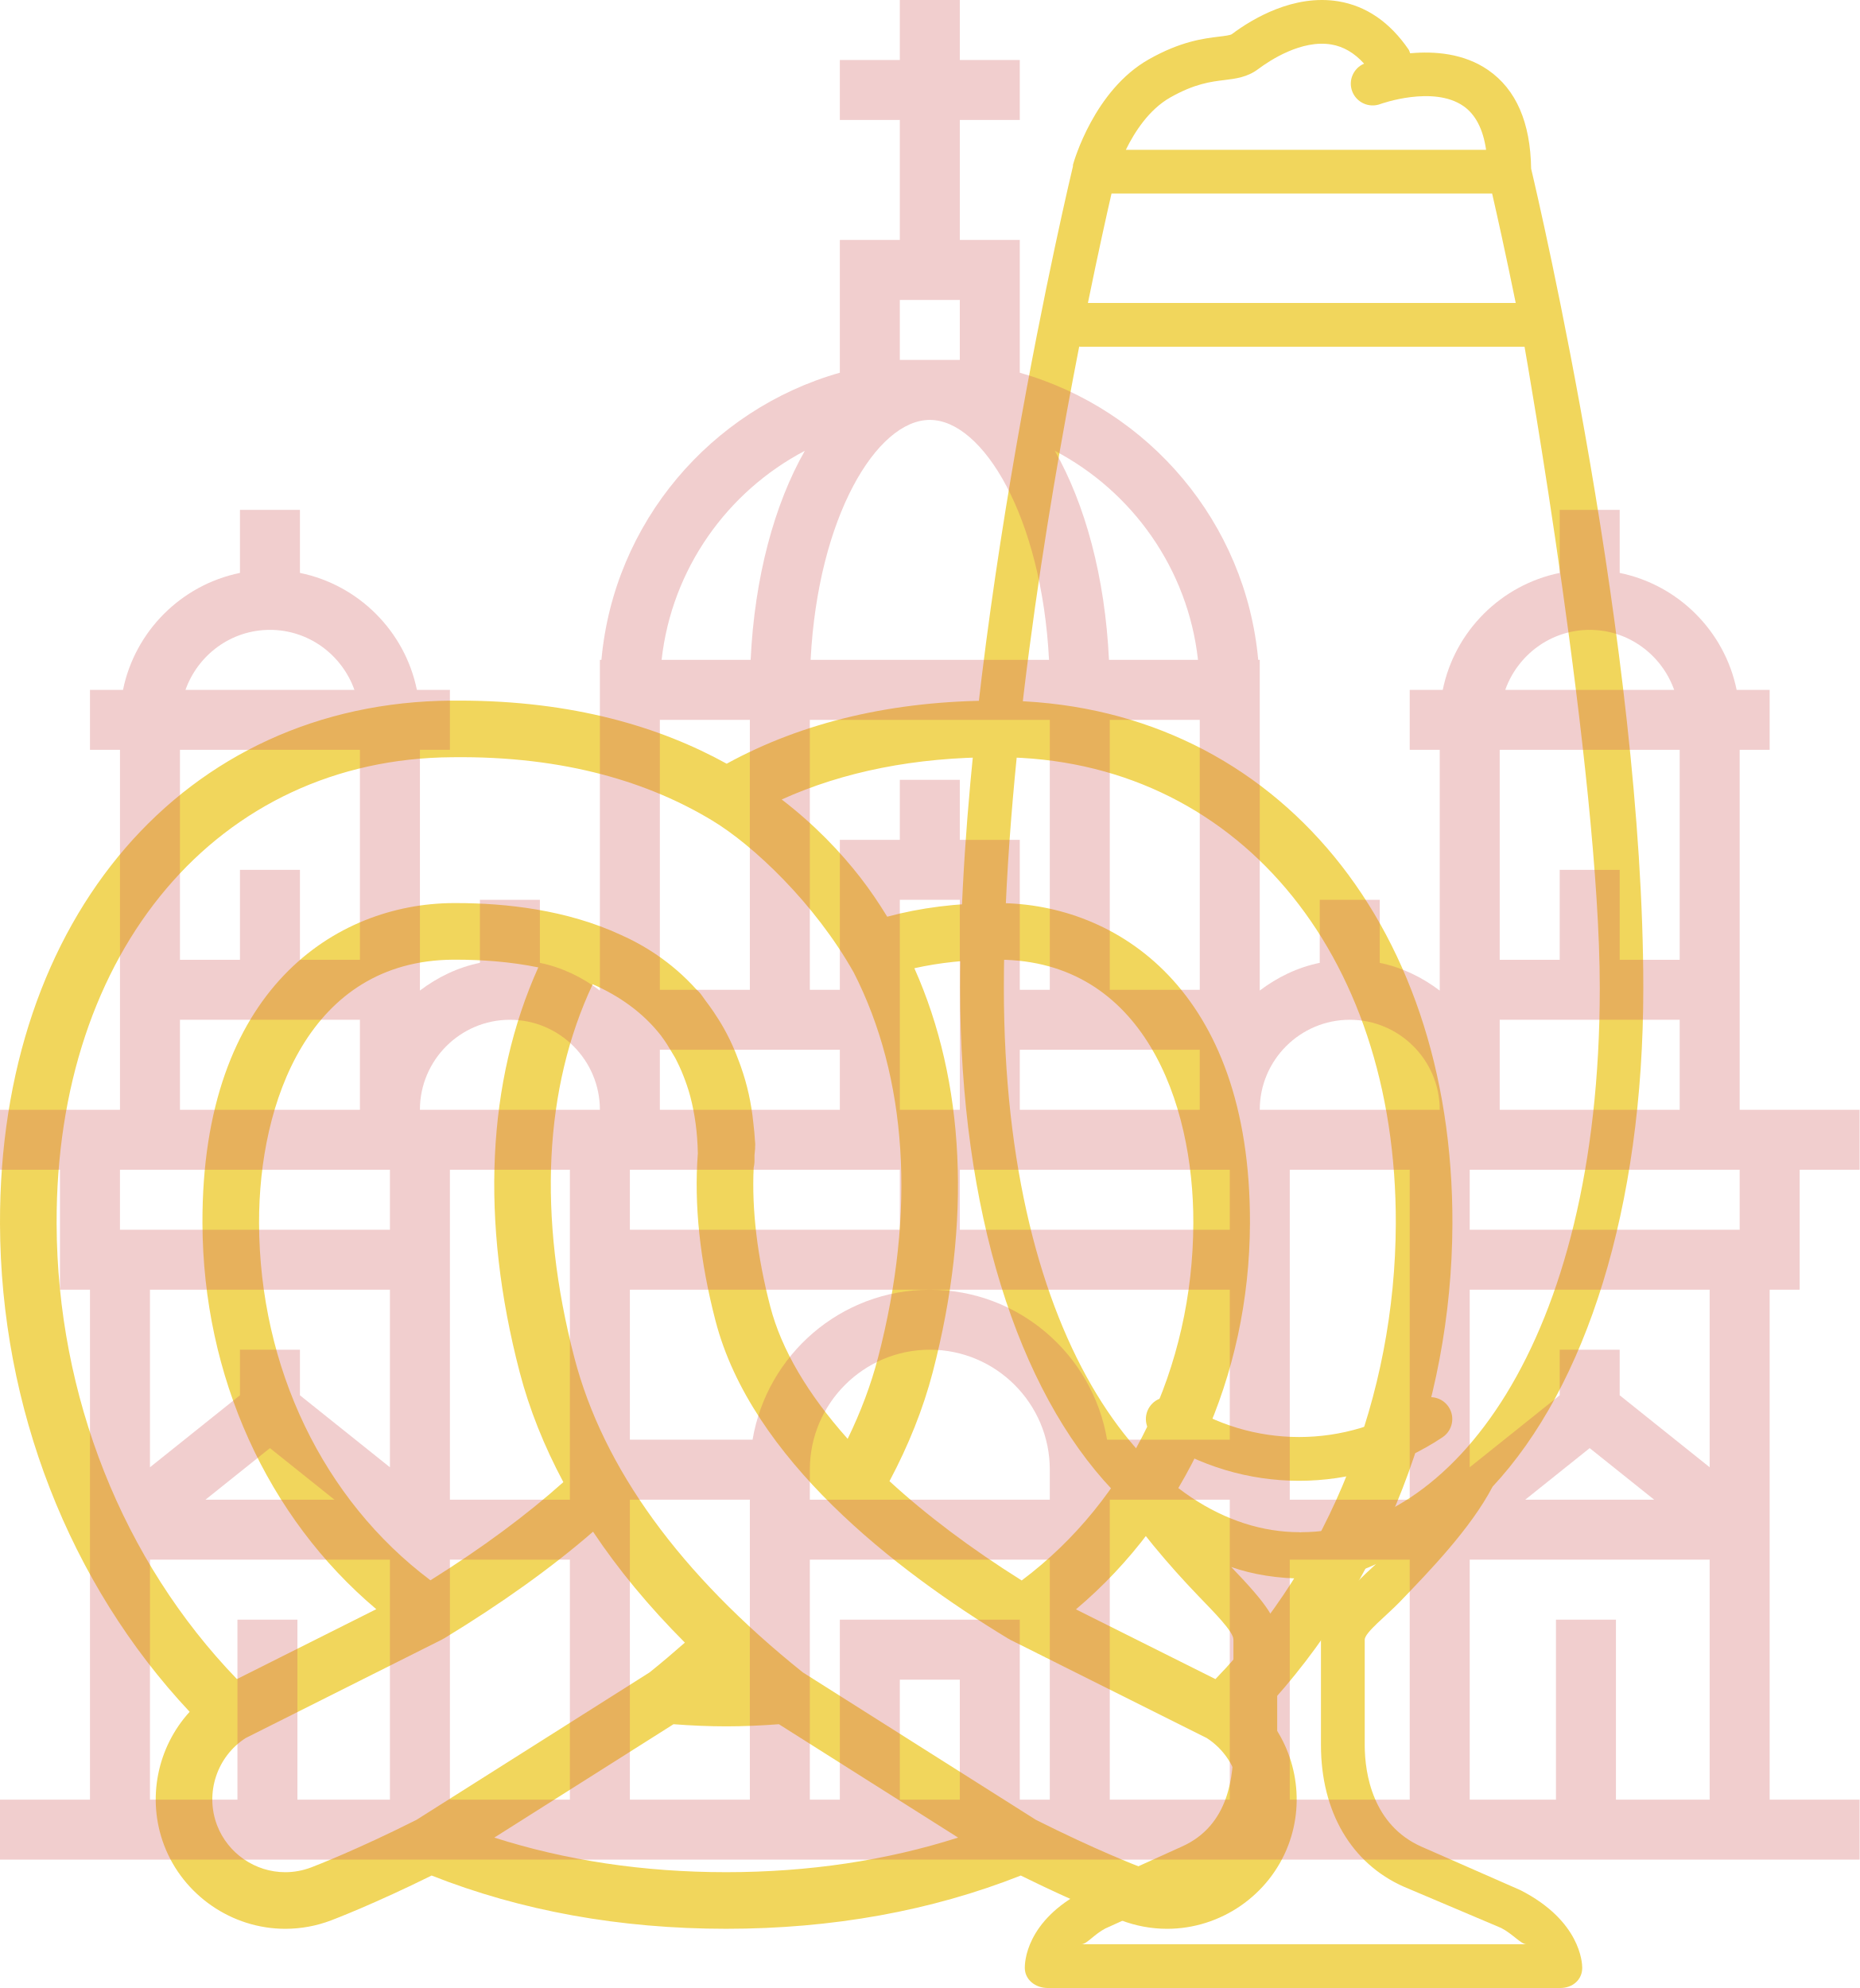
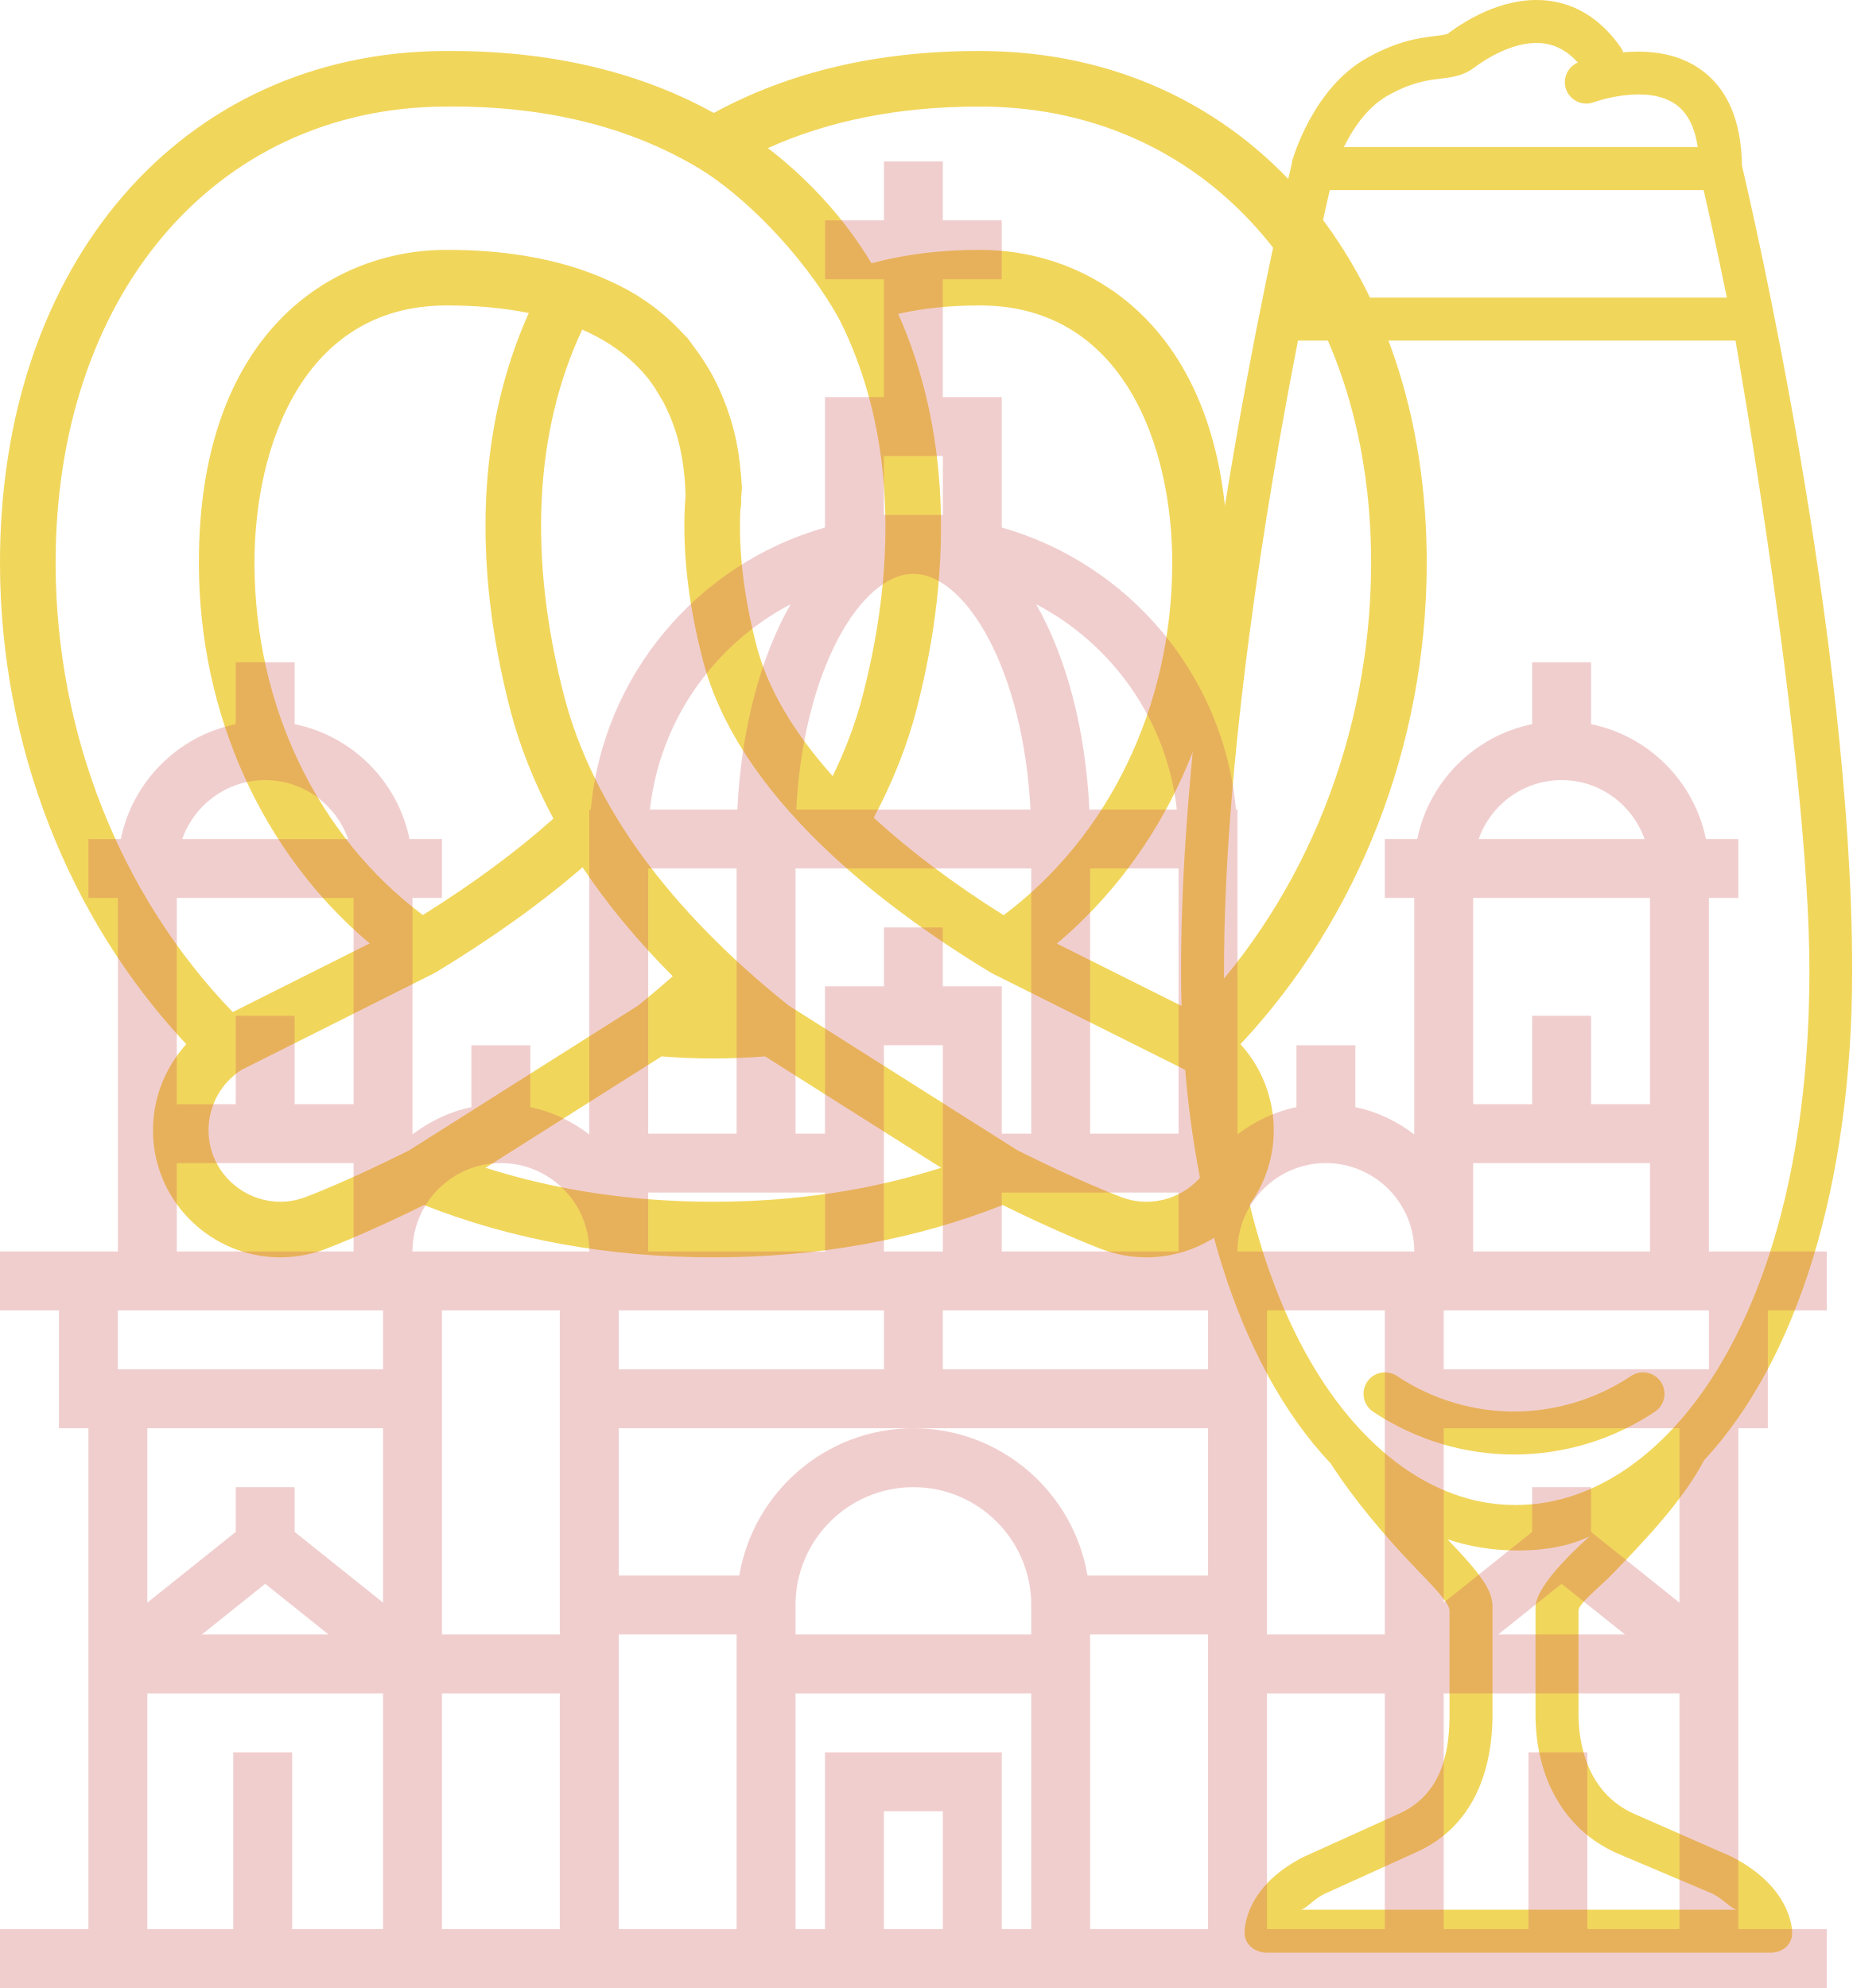
- <svg>
-   <g fill="#eecc33" opacity="0.8">
-     <path d="M140.523,194.13 L124.394,186.066 C137.013,175.437 144.455,159.153 144.512,141.437 C144.597,114.247 128.969,104.497 115.541,104.41 L115.174,104.41 C110.593,104.41 106.386,104.957 102.575,105.985 C101.615,104.42 100.592,102.898 99.466,101.449 C97.156,98.48 94.169,95.34 90.375,92.432 C97.522,89.205 105.817,87.547 115.148,87.547 L115.667,87.547 C142.679,87.724 161.474,109.905 161.374,141.49 C161.306,161.413 153.725,180.45 140.523,194.13 M142.823,211.027 C141.584,214.273 138.416,216.455 134.94,216.455 C133.917,216.455 132.907,216.267 131.936,215.899 C131.413,215.7 126.637,213.857 119.76,210.399 L92.81,193.349 C78.62,181.986 69.736,169.749 66.407,156.975 C62.153,140.624 62.892,125.764 68.525,113.795 C71.532,115.113 74.272,117.005 76.377,119.677 C76.39,119.692 76.401,119.71 76.414,119.725 C76.46,119.788 76.504,119.849 76.547,119.911 C76.96,120.452 77.304,121.043 77.658,121.63 C77.791,121.854 77.935,122.079 78.062,122.306 C78.116,122.409 78.171,122.515 78.223,122.622 C78.332,122.827 78.424,123.037 78.526,123.246 C78.709,123.633 78.877,124.038 79.037,124.446 C79.316,125.162 79.576,125.906 79.792,126.715 C79.805,126.761 79.816,126.811 79.829,126.859 C80.324,128.759 80.636,130.911 80.68,133.359 C80.226,139.256 80.915,145.764 82.728,152.725 C86.867,168.634 103.408,181.478 116.56,189.45 C116.584,189.465 116.614,189.47 116.64,189.485 C116.693,189.515 116.739,189.552 116.791,189.581 L139.513,200.943 C142.843,203.085 144.237,207.311 142.823,211.027 M90.05,199.346 L110.769,212.454 C102.494,215.096 93.514,216.453 83.959,216.453 C74.403,216.453 65.423,215.096 57.148,212.454 L77.867,199.346 C79.866,199.499 81.903,199.593 83.959,199.593 C86.018,199.593 88.054,199.499 90.05,199.346 M35.977,215.901 C35.012,216.267 34.002,216.455 32.977,216.455 C29.501,216.455 26.336,214.273 25.096,211.027 C23.681,207.311 25.075,203.085 28.406,200.943 L51.102,189.557 C51.15,189.533 51.192,189.498 51.238,189.472 C51.268,189.452 51.303,189.448 51.334,189.43 C58.034,185.357 63.804,181.218 68.565,177.088 C71.482,181.467 75.027,185.745 79.181,189.912 C77.865,191.069 76.513,192.221 75.097,193.357 L48.157,210.399 C41.282,213.857 36.505,215.7 35.977,215.901 M60.076,158.625 C61.201,162.944 62.907,167.19 65.131,171.357 C60.918,175.125 55.802,178.93 49.767,182.706 C37.375,173.406 30.007,158.134 29.951,141.416 C29.907,127.431 35.758,111.064 52.379,110.955 L52.743,110.955 C55.658,110.955 58.954,111.177 62.235,111.845 C56.288,125.062 55.52,141.13 60.076,158.625 M6.546,141.49 C6.445,109.905 25.238,87.724 52.261,87.547 C65.477,87.379 75.203,90.554 82.327,94.854 C87.092,97.725 94.202,104.436 98.713,112.454 C104.888,124.551 105.924,140.028 101.51,156.975 C100.692,160.119 99.505,163.259 98.002,166.352 C93.414,161.212 90.355,156.05 89.059,151.078 C87.55,145.271 86.904,139.875 87.135,134.997 C87.137,134.988 87.137,134.977 87.14,134.969 C87.188,134.77 87.216,134.567 87.227,134.36 C87.229,134.323 87.225,134.288 87.227,134.255 C87.227,134.244 87.231,134.236 87.231,134.225 C87.233,134.092 87.231,133.965 87.229,133.834 C87.233,133.736 87.229,133.642 87.231,133.546 C87.255,133.291 87.277,133.04 87.303,132.789 C87.312,132.717 87.299,132.645 87.303,132.573 C87.308,132.464 87.323,132.357 87.316,132.246 C87.312,132.189 87.305,132.141 87.301,132.087 C87.301,132.078 87.301,132.069 87.299,132.06 C87.249,131.268 87.181,130.492 87.087,129.737 C86.862,127.527 86.389,125.4 85.665,123.349 C85.547,122.998 85.412,122.657 85.281,122.317 C85.183,122.068 85.095,121.815 84.988,121.569 C84.6,120.637 84.166,119.74 83.682,118.879 C83.503,118.556 83.315,118.252 83.127,117.945 C82.931,117.631 82.728,117.316 82.519,117.009 C82.198,116.535 81.873,116.077 81.535,115.643 C81.349,115.392 81.188,115.139 80.994,114.89 C80.845,114.701 80.68,114.535 80.501,114.386 C77.61,111.162 74.318,109.209 71.756,108.077 C65.512,105.184 58.481,104.41 52.743,104.41 L52.357,104.41 C38.948,104.497 23.321,114.247 23.406,141.437 C23.465,159.14 30.9,175.417 43.503,186.046 L27.392,194.127 C14.192,180.448 6.611,161.411 6.546,141.49 M118.122,182.726 C112.212,179.015 107.093,175.158 102.837,171.246 C105.032,167.114 106.733,162.883 107.842,158.625 C112.382,141.193 111.57,125.057 105.714,111.943 C108.594,111.299 111.749,110.955 115.174,110.955 L115.519,110.955 C132.159,111.064 138.012,127.431 137.966,141.416 C137.912,158.151 130.533,173.43 118.122,182.726 M167.919,141.512 C168.03,106.085 146.562,81.203 115.689,81.002 L115.148,81.002 C103.267,81.002 92.818,83.476 84.015,88.296 C76.334,84.054 66.254,81 53.07,81 C52.784,81 52.496,81 52.208,81.002 C21.357,81.203 -0.113,106.085 0,141.512 C0.07,162.737 8.02,183.086 21.926,197.911 C18.191,202.003 16.933,207.986 18.981,213.359 C21.183,219.125 26.807,223 32.977,223 C34.803,223 36.598,222.668 38.307,222.016 C38.835,221.815 43.37,220.07 49.902,216.841 C60.237,220.927 71.684,222.998 83.959,222.998 C96.233,222.998 107.68,220.927 118.017,216.841 C124.549,220.07 129.085,221.815 129.606,222.014 C131.319,222.668 133.114,223 134.94,223 C141.115,223 146.739,219.125 148.936,213.357 C150.987,207.986 149.728,202.003 145.993,197.911 C159.899,183.086 167.847,162.737 167.919,141.512" />
-     <path d="M133.606,166.168 C132.445,165.391 132.129,163.823 132.905,162.659 C133.68,161.495 135.246,161.184 136.415,161.958 C144.787,167.537 155.598,167.537 163.97,161.958 C165.136,161.184 166.702,161.495 167.479,162.659 C168.256,163.823 167.939,165.391 166.778,166.168 C161.741,169.525 155.97,171.203 150.193,171.203 C144.417,171.203 138.646,169.525 133.606,166.168 Z M182.928,227.51 C182.928,228.909 181.797,229.845 180.397,229.845 L121.128,229.845 C119.729,229.845 118.481,228.906 118.481,227.51 C118.481,226.943 118.562,222.083 125.383,218.591 L136.62,213.501 C142.229,211.014 142.601,205.076 142.601,201.759 L142.601,189.551 C142.601,188.628 140.306,186.348 138.522,184.491 C135.107,180.939 131.392,176.574 128.612,172.253 C117.69,160.726 111,139.984 111,114.226 C111,73.653 123.911,19.796 124.04,19.257 C124.04,19.254 124.043,19.252 124.043,19.249 C124.055,19.173 124.037,19.1 124.058,19.024 C124.154,18.675 126.499,10.444 132.799,6.872 C136.498,4.772 139.167,4.448 140.933,4.236 C141.548,4.162 142.244,4.076 142.416,3.95 C144.794,2.163 149.576,-0.691 154.725,0.152 C157.956,0.686 160.688,2.563 162.854,5.728 C162.945,5.862 162.973,6.017 163.036,6.161 C165.824,5.903 169.245,6.153 172.063,8.107 C175.292,10.343 176.946,14.181 177.02,19.502 C177.948,23.408 189.989,75.02 189.989,114.228 C189.989,139.706 183.365,160.281 172.567,171.878 C170.034,176.719 165.285,181.622 161.794,185.247 C160.276,186.816 157.781,188.749 157.781,189.571 L157.781,201.759 C157.781,205.076 158.725,211.011 164.334,213.501 L175.783,218.531 C182.73,222.083 182.928,226.943 182.928,227.51 Z M125.778,35.029 L175.239,35.029 C174.047,29.185 173.055,24.747 172.511,22.379 L150.191,22.379 L128.506,22.379 C127.962,24.747 126.97,29.185 125.778,35.029 Z M130.163,17.319 L150.191,17.319 L171.813,17.319 C171.466,14.933 170.591,13.232 169.189,12.261 C165.693,9.84 159.651,12.005 159.59,12.028 C158.282,12.519 156.825,11.859 156.331,10.551 C155.856,9.283 156.478,7.889 157.708,7.358 C156.577,6.113 155.324,5.377 153.903,5.141 C150.489,4.575 146.851,6.945 145.457,7.993 C144.202,8.936 142.849,9.098 141.541,9.258 C140.012,9.442 138.115,9.673 135.299,11.269 C132.845,12.661 131.175,15.254 130.163,17.319 Z M116.06,114.223 C116.06,155.532 133.255,177.144 150.239,177.144 C150.279,177.144 150.312,177.164 150.35,177.166 C150.388,177.164 150.421,177.144 150.462,177.144 C167.603,177.144 184.957,155.532 184.957,114.223 C184.954,89.289 176.258,40.089 176.258,40.089 L124.89,40.089 C124.847,40.089 124.812,40.066 124.771,40.066 C121.004,59.328 116.06,89.35 116.06,114.223 Z M176.478,224.785 C175.848,224.785 174.882,223.581 173.554,222.903 L162.285,218.126 C156.273,215.459 152.721,209.496 152.721,201.759 L152.721,189.166 C152.721,186.358 158.801,181.128 159.094,180.822 C154.619,183.089 147.291,182.93 142.348,181.169 C146.629,185.622 147.661,187.304 147.661,189.166 L147.661,201.759 C147.661,209.496 144.68,215.363 138.671,218.027 L127.795,222.961 C126.522,223.616 125.639,224.785 125.029,224.785 L176.478,224.785 Z" />
-   </g>
-   <g id="polygons" fill="#D05C5C" fill-rule="nonzero" opacity="0.3">
-     <path d="M208.065,149.113 L208.065,135.242 L215,135.242 L215,128.306 L201.129,128.306 L201.129,117.903 L201.129,110.968 L201.129,86.694 L204.597,86.694 L204.597,79.758 L200.779,79.758 C199.395,72.975 194.041,67.621 187.258,66.237 L187.258,58.952 L180.323,58.952 L180.323,66.237 C173.54,67.621 168.185,72.975 166.802,79.758 L162.984,79.758 L162.984,86.694 L166.452,86.694 L166.452,114.526 C164.426,112.993 162.093,111.845 159.516,111.321 L159.516,104.032 L152.581,104.032 L152.581,111.318 C150.004,111.845 147.67,112.989 145.645,114.522 L145.645,76.29 L145.468,76.29 C144.029,60.405 132.815,47.331 117.903,43.09 L117.903,27.742 L110.968,27.742 L110.968,13.871 L117.903,13.871 L117.903,6.935 L110.968,6.935 L110.968,0 L104.032,0 L104.032,6.935 L97.097,6.935 L97.097,13.871 L104.032,13.871 L104.032,27.742 L97.097,27.742 L97.097,43.09 C82.185,47.328 70.971,60.405 69.532,76.29 L69.355,76.29 L69.355,114.526 C67.33,112.993 64.996,111.845 62.419,111.321 L62.419,104.032 L55.484,104.032 L55.484,111.318 C52.907,111.845 50.574,112.989 48.548,114.522 L48.548,86.694 L52.016,86.694 L52.016,79.758 L48.198,79.758 C46.815,72.975 41.46,67.621 34.677,66.237 L34.677,58.952 L27.742,58.952 L27.742,66.237 C20.959,67.621 15.605,72.975 14.221,79.758 L10.403,79.758 L10.403,86.694 L13.871,86.694 L13.871,110.968 L13.871,117.903 L13.871,128.306 L0,128.306 L0,135.242 L6.935,135.242 L6.935,149.113 L10.403,149.113 L10.403,208.065 L0,208.065 L0,215 L215,215 L215,208.065 L204.597,208.065 L204.597,149.113 L208.065,149.113 Z M201.129,142.177 L169.919,142.177 L169.919,135.242 L201.129,135.242 L201.129,142.177 Z M183.79,167.426 L191.243,173.387 L176.338,173.387 L183.79,167.426 Z M110.968,208.065 L104.032,208.065 L104.032,194.194 L110.968,194.194 L110.968,208.065 Z M97.097,187.258 L97.097,208.065 L93.629,208.065 L93.629,180.323 L121.371,180.323 L121.371,208.065 L117.903,208.065 L117.903,187.258 L97.097,187.258 Z M31.21,167.426 L38.662,173.387 L23.758,173.387 L31.21,167.426 Z M107.5,48.548 C113.638,48.548 120.435,59.777 121.281,76.29 L93.719,76.29 C94.565,59.777 101.362,48.548 107.5,48.548 Z M127.994,166.452 C126.337,156.627 117.792,149.113 107.5,149.113 C97.208,149.113 88.667,156.627 87.006,166.452 L72.823,166.452 L72.823,149.113 L107.5,149.113 L142.177,149.113 L142.177,166.452 L127.994,166.452 Z M121.371,173.387 L93.629,173.387 L93.629,169.919 C93.629,162.27 99.85,156.048 107.5,156.048 C115.15,156.048 121.371,162.27 121.371,169.919 L121.371,173.387 Z M117.903,114.435 L117.903,97.097 L110.968,97.097 L110.968,90.161 L104.032,90.161 L104.032,97.097 L97.097,97.097 L97.097,114.435 L93.629,114.435 L93.629,83.226 L121.371,83.226 L121.371,114.435 L117.903,114.435 Z M142.177,142.177 L110.968,142.177 L110.968,135.242 L142.177,135.242 L142.177,142.177 Z M104.032,104.032 L110.968,104.032 L110.968,128.306 L104.032,128.306 L104.032,104.032 Z M104.032,135.242 L104.032,142.177 L72.823,142.177 L72.823,135.242 L104.032,135.242 Z M149.113,135.242 L162.984,135.242 L162.984,173.387 L149.113,173.387 L149.113,135.242 Z M117.903,128.306 L117.903,121.371 L138.71,121.371 L138.71,128.306 L117.903,128.306 Z M138.71,114.435 L128.306,114.435 L128.306,83.226 L138.71,83.226 L138.71,114.435 Z M86.694,114.435 L76.29,114.435 L76.29,83.226 L86.694,83.226 L86.694,114.435 Z M76.29,121.371 L97.097,121.371 L97.097,128.306 L76.29,128.306 L76.29,121.371 Z M65.887,173.387 L52.016,173.387 L52.016,135.242 L65.887,135.242 L65.887,173.387 Z M52.016,180.323 L65.887,180.323 L65.887,208.065 L52.016,208.065 L52.016,180.323 Z M72.823,173.387 L86.694,173.387 L86.694,208.065 L72.823,208.065 L72.823,173.387 Z M128.306,173.387 L142.177,173.387 L142.177,208.065 L128.306,208.065 L128.306,173.387 Z M149.113,180.323 L162.984,180.323 L162.984,208.065 L149.113,208.065 L149.113,180.323 Z M194.194,128.306 L173.387,128.306 L173.387,117.903 L194.194,117.903 L194.194,128.306 Z M183.79,72.823 C188.305,72.823 192.12,75.732 193.555,79.758 L174.029,79.758 C175.461,75.732 179.275,72.823 183.79,72.823 Z M194.194,86.694 L194.194,110.968 L187.258,110.968 L187.258,100.565 L180.323,100.565 L180.323,110.968 L173.387,110.968 L173.387,86.694 L194.194,86.694 Z M156.048,117.903 C161.784,117.903 166.452,122.571 166.452,128.306 L145.645,128.306 C145.645,122.571 150.313,117.903 156.048,117.903 Z M138.505,76.29 L128.213,76.29 C127.762,66.723 125.459,58.286 121.95,52.12 C130.928,56.833 137.336,65.776 138.505,76.29 Z M104.032,41.613 L104.032,34.677 L110.968,34.677 L110.968,41.613 L104.032,41.613 Z M93.046,52.124 C89.537,58.286 87.235,66.723 86.784,76.29 L76.491,76.29 C77.664,65.776 84.072,56.836 93.046,52.124 Z M58.952,117.903 C64.687,117.903 69.355,122.571 69.355,128.306 L48.548,128.306 C48.548,122.571 53.216,117.903 58.952,117.903 Z M31.21,72.823 C35.725,72.823 39.539,75.732 40.975,79.758 L21.445,79.758 C22.88,75.732 26.695,72.823 31.21,72.823 Z M20.806,86.694 L41.613,86.694 L41.613,110.968 L34.677,110.968 L34.677,100.565 L27.742,100.565 L27.742,110.968 L20.806,110.968 L20.806,86.694 Z M20.806,117.903 L41.613,117.903 L41.613,128.306 L20.806,128.306 L20.806,117.903 Z M45.081,135.242 L45.081,142.177 L13.871,142.177 L13.871,135.242 L45.081,135.242 Z M45.081,149.113 L45.081,169.638 L34.677,161.316 L34.677,156.048 L27.742,156.048 L27.742,161.316 L17.339,169.638 L17.339,149.113 L45.081,149.113 Z M17.339,180.323 L45.081,180.323 L45.081,208.065 L34.386,208.065 L34.386,187.258 L27.451,187.258 L27.451,208.065 L17.339,208.065 L17.339,180.323 Z M186.825,208.065 L186.825,187.258 L179.889,187.258 L179.889,208.065 L169.919,208.065 L169.919,180.323 L197.661,180.323 L197.661,208.065 L186.825,208.065 Z M197.661,169.638 L187.258,161.316 L187.258,156.048 L180.323,156.048 L180.323,161.316 L169.919,169.638 L169.919,149.113 L197.661,149.113 L197.661,169.638 Z" />
+ <svg xmlns="http://www.w3.org/2000/svg" width="218px" height="234px" viewBox="0 0 218 234" version="1.1">
+   <defs />
+   <g id="Page-1" stroke="none" stroke-width="1" fill="none" fill-rule="evenodd">
+     <g id="container" fill-rule="nonzero">
+       <g id="Group" opacity="0.8" fill="#EECC33">
+         <path d="M140.523,119.13 L124.394,111.066 C137.013,100.437 144.455,84.153 144.512,66.437 C144.597,39.247 128.969,29.497 115.541,29.41 L115.174,29.41 C110.593,29.41 106.386,29.957 102.575,30.985 C101.615,29.42 100.592,27.898 99.466,26.449 C97.156,23.48 94.169,20.34 90.375,17.432 C97.522,14.205 105.817,12.547 115.148,12.547 L115.667,12.547 C142.679,12.724 161.474,34.905 161.374,66.49 C161.306,86.413 153.725,105.45 140.523,119.13 M142.823,136.027 C141.584,139.273 138.416,141.455 134.94,141.455 C133.917,141.455 132.907,141.267 131.936,140.899 C131.413,140.7 126.637,138.857 119.76,135.399 L92.81,118.349 C78.62,106.986 69.736,94.749 66.407,81.975 C62.153,65.624 62.892,50.764 68.525,38.795 C71.532,40.113 74.272,42.005 76.377,44.677 C76.39,44.692 76.401,44.71 76.414,44.725 C76.46,44.788 76.504,44.849 76.547,44.911 C76.96,45.452 77.304,46.043 77.658,46.63 C77.791,46.854 77.935,47.079 78.062,47.306 C78.116,47.409 78.171,47.515 78.223,47.622 C78.332,47.827 78.424,48.037 78.526,48.246 C78.709,48.633 78.877,49.038 79.037,49.446 C79.316,50.162 79.576,50.906 79.792,51.715 C79.805,51.761 79.816,51.811 79.829,51.859 C80.324,53.759 80.636,55.911 80.68,58.359 C80.226,64.256 80.915,70.764 82.728,77.725 C86.867,93.634 103.408,106.478 116.56,114.45 C116.584,114.465 116.614,114.47 116.64,114.485 C116.693,114.515 116.739,114.552 116.791,114.581 L139.513,125.943 C142.843,128.085 144.237,132.311 142.823,136.027 M90.05,124.346 L110.769,137.454 C102.494,140.096 93.514,141.453 83.959,141.453 C74.403,141.453 65.423,140.096 57.148,137.454 L77.867,124.346 C79.866,124.499 81.903,124.593 83.959,124.593 C86.018,124.593 88.054,124.499 90.05,124.346 M35.977,140.901 C35.012,141.267 34.002,141.455 32.977,141.455 C29.501,141.455 26.336,139.273 25.096,136.027 C23.681,132.311 25.075,128.085 28.406,125.943 L51.102,114.557 C51.15,114.533 51.192,114.498 51.238,114.472 C51.268,114.452 51.303,114.448 51.334,114.43 C58.034,110.357 63.804,106.218 68.565,102.088 C71.482,106.467 75.027,110.745 79.181,114.912 C77.865,116.069 76.513,117.221 75.097,118.357 L48.157,135.399 C41.282,138.857 36.505,140.7 35.977,140.901 M60.076,83.625 C61.201,87.944 62.907,92.19 65.131,96.357 C60.918,100.125 55.802,103.93 49.767,107.706 C37.375,98.406 30.007,83.134 29.951,66.416 C29.907,52.431 35.758,36.064 52.379,35.955 L52.743,35.955 C55.658,35.955 58.954,36.177 62.235,36.845 C56.288,50.062 55.52,66.13 60.076,83.625 M6.546,66.49 C6.445,34.905 25.238,12.724 52.261,12.547 C65.477,12.379 75.203,15.554 82.327,19.854 C87.092,22.725 94.202,29.436 98.713,37.454 C104.888,49.551 105.924,65.028 101.51,81.975 C100.692,85.119 99.505,88.259 98.002,91.352 C93.414,86.212 90.355,81.05 89.059,76.078 C87.55,70.271 86.904,64.875 87.135,59.997 C87.137,59.988 87.137,59.977 87.14,59.969 C87.188,59.77 87.216,59.567 87.227,59.36 C87.229,59.323 87.225,59.288 87.227,59.255 C87.227,59.244 87.231,59.236 87.231,59.225 C87.233,59.092 87.231,58.965 87.229,58.834 C87.233,58.736 87.229,58.642 87.231,58.546 C87.255,58.291 87.277,58.04 87.303,57.789 C87.312,57.717 87.299,57.645 87.303,57.573 C87.308,57.464 87.323,57.357 87.316,57.246 C87.312,57.189 87.305,57.141 87.301,57.087 C87.301,57.078 87.301,57.069 87.299,57.06 C87.249,56.268 87.181,55.492 87.087,54.737 C86.862,52.527 86.389,50.4 85.665,48.349 C85.547,47.998 85.412,47.657 85.281,47.317 C85.183,47.068 85.095,46.815 84.988,46.569 C84.6,45.637 84.166,44.74 83.682,43.879 C83.503,43.556 83.315,43.252 83.127,42.945 C82.931,42.631 82.728,42.316 82.519,42.009 C82.198,41.535 81.873,41.077 81.535,40.643 C81.349,40.392 81.188,40.139 80.994,39.89 C80.845,39.701 80.68,39.535 80.501,39.386 C77.61,36.162 74.318,34.209 71.756,33.077 C65.512,30.184 58.481,29.41 52.743,29.41 L52.357,29.41 C38.948,29.497 23.321,39.247 23.406,66.437 C23.465,84.14 30.9,100.417 43.503,111.046 L27.392,119.127 C14.192,105.448 6.611,86.411 6.546,66.49 M118.122,107.726 C112.212,104.015 107.093,100.158 102.837,96.246 C105.032,92.114 106.733,87.883 107.842,83.625 C112.382,66.193 111.57,50.057 105.714,36.943 C108.594,36.299 111.749,35.955 115.174,35.955 L115.519,35.955 C132.159,36.064 138.012,52.431 137.966,66.416 C137.912,83.151 130.533,98.43 118.122,107.726 M167.919,66.511 C168.03,31.085 146.562,6.203 115.689,6.002 L115.148,6.002 C103.267,6.002 92.818,8.476 84.015,13.296 C76.334,9.054 66.254,6 53.07,6 C52.784,6 52.496,6 52.208,6.002 C21.357,6.203 -0.113,31.085 0,66.511 C0.07,87.737 8.02,108.086 21.926,122.911 C18.191,127.003 16.933,132.986 18.981,138.359 C21.183,144.125 26.807,148 32.977,148 C34.803,148 36.598,147.668 38.307,147.016 C38.835,146.815 43.37,145.07 49.902,141.841 C60.237,145.927 71.684,147.998 83.959,147.998 C96.233,147.998 107.68,145.927 118.017,141.841 C124.549,145.07 129.085,146.815 129.606,147.014 C131.319,147.668 133.114,148 134.94,148 C141.115,148 146.739,144.125 148.936,138.357 C150.987,132.986 149.728,127.003 145.993,122.911 C159.899,108.086 167.847,87.737 167.919,66.511" id="Shape" />
+         <path d="M161.606,166.168 C160.445,165.391 160.129,163.823 160.905,162.659 C161.68,161.495 163.246,161.184 164.415,161.958 C172.787,167.537 183.598,167.537 191.97,161.958 C193.136,161.184 194.702,161.495 195.479,162.659 C196.256,163.823 195.939,165.391 194.778,166.168 C189.741,169.525 183.97,171.203 178.193,171.203 C172.417,171.203 166.646,169.525 161.606,166.168 Z M210.928,227.51 C210.928,228.909 209.797,229.845 208.397,229.845 L149.128,229.845 C147.729,229.845 146.481,228.906 146.481,227.51 C146.481,226.943 146.562,222.083 153.383,218.591 L164.62,213.501 C170.229,211.014 170.601,205.076 170.601,201.759 L170.601,189.551 C170.601,188.628 168.306,186.348 166.522,184.491 C163.107,180.939 159.392,176.574 156.612,172.253 C145.69,160.726 139,139.984 139,114.226 C139,73.653 151.911,19.796 152.04,19.257 C152.04,19.254 152.043,19.252 152.043,19.249 C152.055,19.173 152.037,19.1 152.058,19.024 C152.154,18.675 154.499,10.444 160.799,6.872 C164.498,4.772 167.167,4.448 168.933,4.236 C169.548,4.162 170.244,4.076 170.416,3.95 C172.794,2.163 177.576,-0.691 182.725,0.152 C185.956,0.686 188.688,2.563 190.854,5.728 C190.945,5.862 190.973,6.017 191.036,6.161 C193.824,5.903 197.245,6.153 200.063,8.107 C203.292,10.343 204.946,14.181 205.02,19.502 C205.948,23.408 217.989,75.02 217.989,114.228 C217.989,139.706 211.365,160.281 200.567,171.878 C198.034,176.719 193.285,181.622 189.794,185.247 C188.276,186.816 185.781,188.749 185.781,189.571 L185.781,201.759 C185.781,205.076 186.725,211.011 192.334,213.501 L203.783,218.531 C210.73,222.083 210.928,226.943 210.928,227.51 Z M153.778,35.029 L203.239,35.029 C202.047,29.185 201.055,24.747 200.511,22.379 L178.191,22.379 L156.506,22.379 C155.962,24.747 154.97,29.185 153.778,35.029 Z M158.163,17.319 L178.191,17.319 L199.813,17.319 C199.466,14.933 198.591,13.232 197.189,12.261 C193.693,9.84 187.651,12.005 187.59,12.028 C186.282,12.519 184.825,11.859 184.331,10.551 C183.856,9.283 184.478,7.889 185.708,7.358 C184.577,6.113 183.324,5.377 181.903,5.141 C178.489,4.575 174.851,6.945 173.457,7.993 C172.202,8.936 170.849,9.098 169.541,9.258 C168.012,9.442 166.115,9.673 163.299,11.269 C160.845,12.661 159.175,15.254 158.163,17.319 Z M144.06,114.223 C144.06,155.532 161.255,177.144 178.239,177.144 C178.279,177.144 178.312,177.164 178.35,177.166 C178.388,177.164 178.421,177.144 178.462,177.144 C195.603,177.144 212.957,155.532 212.957,114.223 C212.954,89.289 204.258,40.089 204.258,40.089 L152.89,40.089 C152.847,40.089 152.812,40.066 152.771,40.066 C149.004,59.328 144.06,89.35 144.06,114.223 Z M204.478,224.785 C203.848,224.785 202.882,223.581 201.554,222.903 L190.285,218.126 C184.273,215.459 180.721,209.496 180.721,201.759 L180.721,189.166 C180.721,186.358 186.801,181.128 187.094,180.822 C182.619,183.089 175.291,182.93 170.348,181.169 C174.629,185.622 175.661,187.304 175.661,189.166 L175.661,201.759 C175.661,209.496 172.68,215.363 166.671,218.027 L155.795,222.961 C154.522,223.616 153.639,224.785 153.029,224.785 L204.478,224.785 Z" id="Shape" />
+       </g>
+       <g id="polygons" opacity="0.3" transform="translate(0, 19)" fill="#D05C5C">
+         <path d="M208.065,149.113 L208.065,135.242 L215,135.242 L215,128.306 L201.129,128.306 L201.129,117.903 L201.129,110.968 L201.129,86.694 L204.597,86.694 L204.597,79.758 L200.779,79.758 C199.395,72.975 194.041,67.621 187.258,66.237 L187.258,58.952 L180.323,58.952 L180.323,66.237 C173.54,67.621 168.185,72.975 166.802,79.758 L162.984,79.758 L162.984,86.694 L166.452,86.694 L166.452,114.526 C164.426,112.993 162.093,111.845 159.516,111.321 L159.516,104.032 L152.581,104.032 L152.581,111.318 C150.004,111.845 147.67,112.989 145.645,114.522 L145.645,76.29 L145.468,76.29 C144.029,60.405 132.815,47.331 117.903,43.09 L117.903,27.742 L110.968,27.742 L110.968,13.871 L117.903,13.871 L117.903,6.935 L110.968,6.935 L110.968,0 L104.032,0 L104.032,6.935 L97.097,6.935 L97.097,13.871 L104.032,13.871 L104.032,27.742 L97.097,27.742 L97.097,43.09 C82.185,47.328 70.971,60.405 69.532,76.29 L69.355,76.29 L69.355,114.526 C67.33,112.993 64.996,111.845 62.419,111.321 L62.419,104.032 L55.484,104.032 L55.484,111.318 C52.907,111.845 50.574,112.989 48.548,114.522 L48.548,86.694 L52.016,86.694 L52.016,79.758 L48.198,79.758 C46.815,72.975 41.46,67.621 34.677,66.237 L34.677,58.952 L27.742,58.952 L27.742,66.237 C20.959,67.621 15.605,72.975 14.221,79.758 L10.403,79.758 L10.403,86.694 L13.871,86.694 L13.871,110.968 L13.871,117.903 L13.871,128.306 L0,128.306 L0,135.242 L6.935,135.242 L6.935,149.113 L10.403,149.113 L10.403,208.065 L0,208.065 L0,215 L215,215 L215,208.065 L204.597,208.065 L204.597,149.113 L208.065,149.113 Z M201.129,142.177 L169.919,142.177 L169.919,135.242 L201.129,135.242 L201.129,142.177 Z M183.79,167.426 L191.243,173.387 L176.338,173.387 L183.79,167.426 Z M110.968,208.065 L104.032,208.065 L104.032,194.194 L110.968,194.194 L110.968,208.065 Z M97.097,187.258 L97.097,208.065 L93.629,208.065 L93.629,180.323 L121.371,180.323 L121.371,208.065 L117.903,208.065 L117.903,187.258 L97.097,187.258 Z M31.21,167.426 L38.662,173.387 L23.758,173.387 L31.21,167.426 Z M107.5,48.548 C113.638,48.548 120.435,59.777 121.281,76.29 L93.719,76.29 C94.565,59.777 101.362,48.548 107.5,48.548 Z M127.994,166.452 C126.337,156.627 117.792,149.113 107.5,149.113 C97.208,149.113 88.667,156.627 87.006,166.452 L72.823,166.452 L72.823,149.113 L107.5,149.113 L142.177,149.113 L142.177,166.452 L127.994,166.452 Z M121.371,173.387 L93.629,173.387 L93.629,169.919 C93.629,162.27 99.85,156.048 107.5,156.048 C115.15,156.048 121.371,162.27 121.371,169.919 L121.371,173.387 Z M117.903,114.435 L117.903,97.097 L110.968,97.097 L110.968,90.161 L104.032,90.161 L104.032,97.097 L97.097,97.097 L97.097,114.435 L93.629,114.435 L93.629,83.226 L121.371,83.226 L121.371,114.435 L117.903,114.435 Z M142.177,142.177 L110.968,142.177 L110.968,135.242 L142.177,135.242 L142.177,142.177 Z M104.032,104.032 L110.968,104.032 L110.968,128.306 L104.032,128.306 L104.032,104.032 Z M104.032,135.242 L104.032,142.177 L72.823,142.177 L72.823,135.242 L104.032,135.242 Z M149.113,135.242 L162.984,135.242 L162.984,173.387 L149.113,173.387 L149.113,135.242 Z M117.903,128.306 L117.903,121.371 L138.71,121.371 L138.71,128.306 L117.903,128.306 Z M138.71,114.435 L128.306,114.435 L128.306,83.226 L138.71,83.226 L138.71,114.435 Z M86.694,114.435 L76.29,114.435 L76.29,83.226 L86.694,83.226 L86.694,114.435 Z M76.29,121.371 L97.097,121.371 L97.097,128.306 L76.29,128.306 L76.29,121.371 Z M65.887,173.387 L52.016,173.387 L52.016,135.242 L65.887,135.242 L65.887,173.387 Z M52.016,180.323 L65.887,180.323 L65.887,208.065 L52.016,208.065 L52.016,180.323 Z M72.823,173.387 L86.694,173.387 L86.694,208.065 L72.823,208.065 L72.823,173.387 Z M128.306,173.387 L142.177,173.387 L142.177,208.065 L128.306,208.065 L128.306,173.387 Z M149.113,180.323 L162.984,180.323 L162.984,208.065 L149.113,208.065 L149.113,180.323 Z M194.194,128.306 L173.387,128.306 L173.387,117.903 L194.194,117.903 L194.194,128.306 Z M183.79,72.823 C188.305,72.823 192.12,75.732 193.555,79.758 L174.029,79.758 C175.461,75.732 179.275,72.823 183.79,72.823 Z M194.194,86.694 L194.194,110.968 L187.258,110.968 L187.258,100.565 L180.323,100.565 L180.323,110.968 L173.387,110.968 L173.387,86.694 L194.194,86.694 Z M156.048,117.903 C161.784,117.903 166.452,122.571 166.452,128.306 L145.645,128.306 C145.645,122.571 150.313,117.903 156.048,117.903 Z M138.505,76.29 L128.213,76.29 C127.762,66.723 125.459,58.286 121.95,52.12 C130.928,56.833 137.336,65.776 138.505,76.29 Z M104.032,41.613 L104.032,34.677 L110.968,34.677 L110.968,41.613 L104.032,41.613 Z M93.046,52.124 C89.537,58.286 87.235,66.723 86.784,76.29 L76.491,76.29 C77.664,65.776 84.072,56.836 93.046,52.124 Z M58.952,117.903 C64.687,117.903 69.355,122.571 69.355,128.306 L48.548,128.306 C48.548,122.571 53.216,117.903 58.952,117.903 Z M31.21,72.823 C35.725,72.823 39.539,75.732 40.975,79.758 L21.445,79.758 C22.88,75.732 26.695,72.823 31.21,72.823 Z M20.806,86.694 L41.613,86.694 L41.613,110.968 L34.677,110.968 L34.677,100.565 L27.742,100.565 L27.742,110.968 L20.806,110.968 L20.806,86.694 Z M20.806,117.903 L41.613,117.903 L41.613,128.306 L20.806,128.306 L20.806,117.903 Z M45.081,135.242 L45.081,142.177 L13.871,142.177 L13.871,135.242 L45.081,135.242 Z M45.081,149.113 L45.081,169.638 L34.677,161.316 L34.677,156.048 L27.742,156.048 L27.742,161.316 L17.339,169.638 L17.339,149.113 L45.081,149.113 Z M17.339,180.323 L45.081,180.323 L45.081,208.065 L34.386,208.065 L34.386,187.258 L27.451,187.258 L27.451,208.065 L17.339,208.065 L17.339,180.323 Z M186.825,208.065 L186.825,187.258 L179.889,187.258 L179.889,208.065 L169.919,208.065 L169.919,180.323 L197.661,180.323 L197.661,208.065 L186.825,208.065 Z M197.661,169.638 L187.258,161.316 L187.258,156.048 L180.323,156.048 L180.323,161.316 L169.919,169.638 L169.919,149.113 L197.661,149.113 L197.661,169.638 Z" id="Shape" />
+       </g>
+     </g>
  </g>
</svg>
